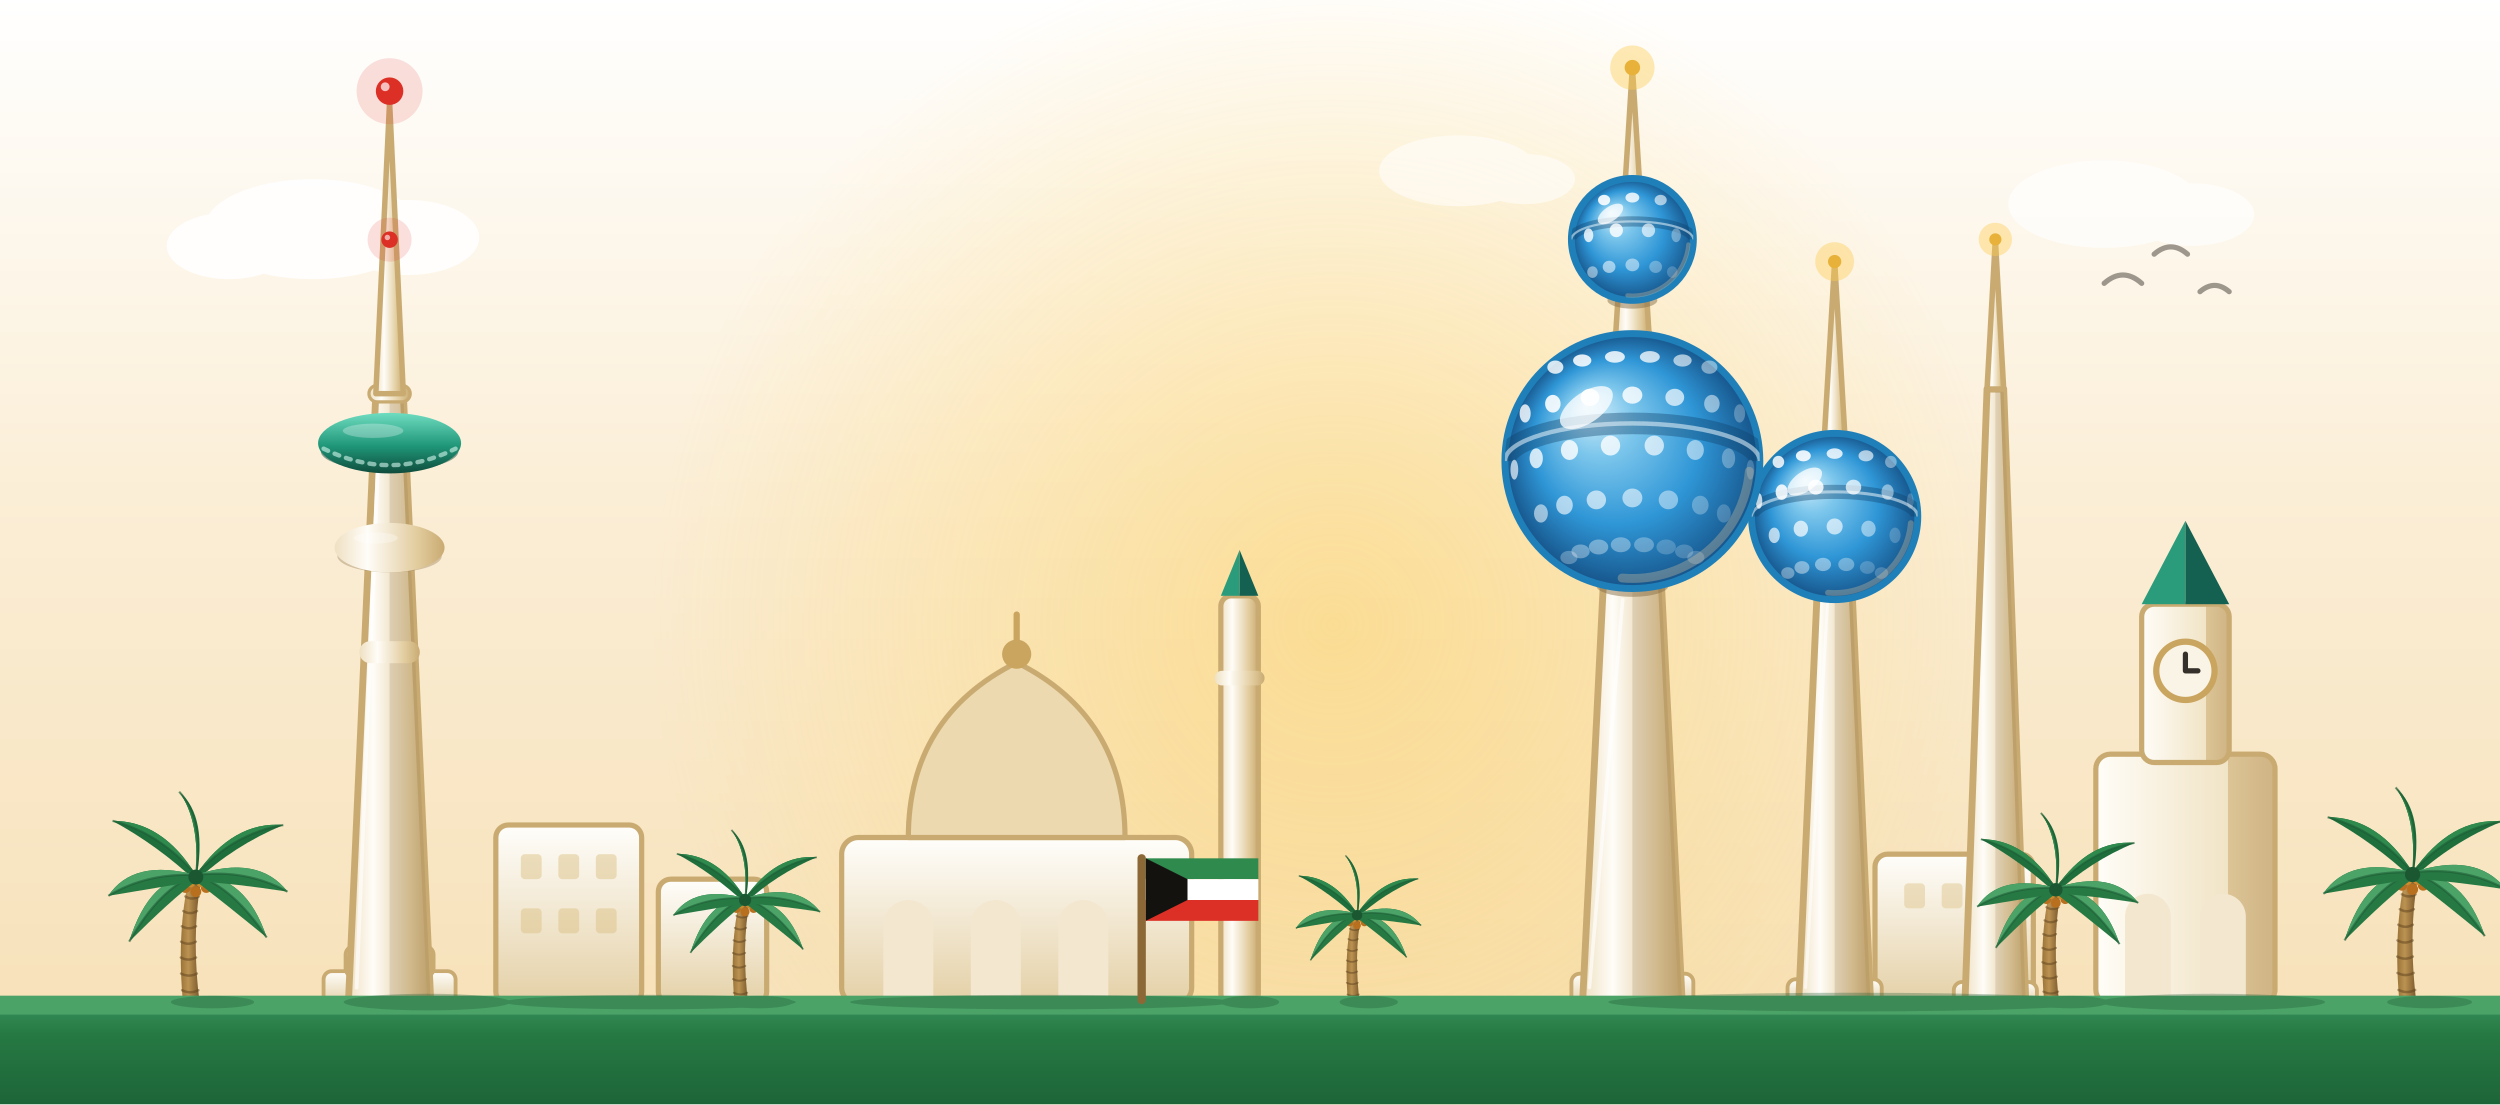
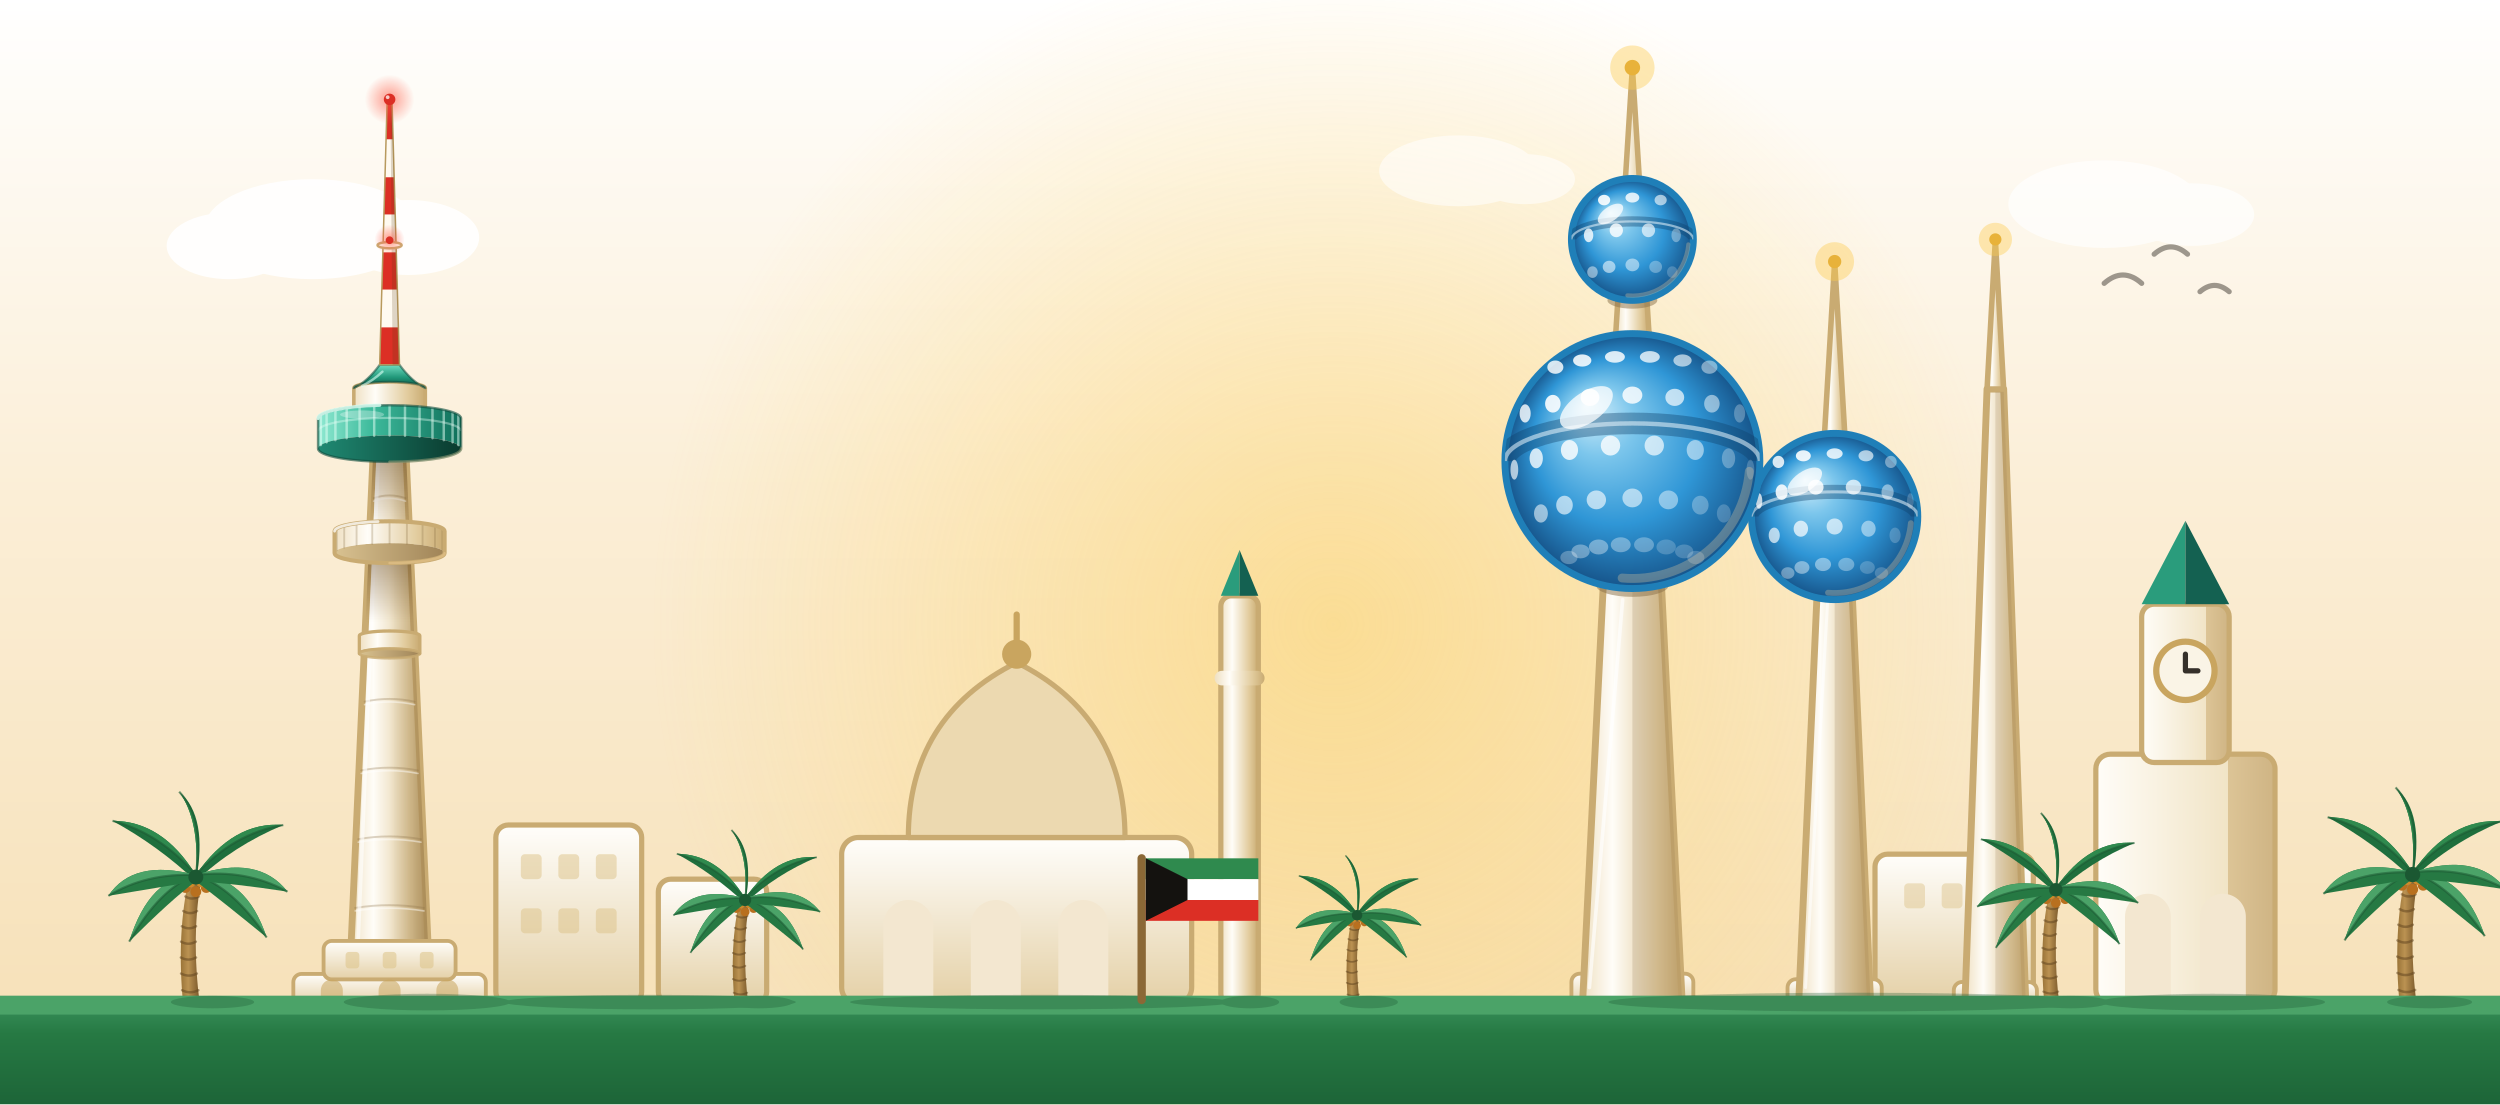
<svg xmlns="http://www.w3.org/2000/svg" viewBox="0 -110 1200 530" preserveAspectRatio="xMidYMax meet">
  <defs>
    <linearGradient id="wain-grass" x1="0" y1="0" x2="0" y2="1">
      <stop offset="0%" stop-color="#3c9560" />
      <stop offset="35%" stop-color="#267943" />
      <stop offset="100%" stop-color="#1d6538" />
    </linearGradient>
    <linearGradient id="wain-sky" x1="0" y1="0" x2="0" y2="1">
      <stop offset="0%" stop-color="#ffffff" />
      <stop offset="45%" stop-color="#fbeed6" />
      <stop offset="100%" stop-color="#f6dfb4" />
    </linearGradient>
    <radialGradient id="wain-orb" cx="50%" cy="50%" r="50%" fx="32%" fy="28%">
      <stop offset="0%" stop-color="#d6f0fb" />
      <stop offset="28%" stop-color="#7cc6ec" />
      <stop offset="65%" stop-color="#2f96d6" />
      <stop offset="100%" stop-color="#16548a" />
    </radialGradient>
    <linearGradient id="wain-shaft" x1="0" y1="0" x2="1" y2="0">
      <stop offset="0%" stop-color="#efe0c2" />
      <stop offset="30%" stop-color="#fffdf8" />
      <stop offset="75%" stop-color="#e2cc9e" />
      <stop offset="100%" stop-color="#c9ab72" />
    </linearGradient>
    <linearGradient id="wain-box" x1="0" y1="0" x2="1" y2="0">
      <stop offset="0%" stop-color="#fffdf8" />
      <stop offset="74%" stop-color="#f1e4c6" />
      <stop offset="74%" stop-color="#dcc496" />
      <stop offset="100%" stop-color="#cfb484" />
    </linearGradient>
    <linearGradient id="wain-deck" x1="0" y1="0" x2="0" y2="1">
      <stop offset="0%" stop-color="#6fdcc0" />
      <stop offset="55%" stop-color="#1f9678" />
      <stop offset="100%" stop-color="#0f4c3d" />
    </linearGradient>
    <linearGradient id="wain-trunk" x1="0" y1="0" x2="1" y2="0">
      <stop offset="0%" stop-color="#9a7438" />
      <stop offset="35%" stop-color="#bb9252" />
      <stop offset="100%" stop-color="#6b4c22" />
    </linearGradient>
    <radialGradient id="wain-glow" cx="50%" cy="50%" r="50%">
      <stop offset="0%" stop-color="#fccb4d" stop-opacity="0.45" />
      <stop offset="100%" stop-color="#fccb4d" stop-opacity="0" />
    </radialGradient>
    <linearGradient id="wain-stone" x1="0" y1="0" x2="0" y2="1">
      <stop offset="0%" stop-color="#fffefb" />
      <stop offset="100%" stop-color="#e4d0a6" />
    </linearGradient>
+     <linearGradient id="wain-shaft-shade" x1="0" y1="0" x2="1" y2="0">
+       <stop offset="0" stop-color="#6b4c22" stop-opacity="0" />
+       <stop offset="0.5" stop-color="#6b4c22" stop-opacity="0" />
+       <stop offset="1" stop-color="#6b4c22" stop-opacity="0.34" />
+     </linearGradient>
+     <linearGradient id="wain-fade" x1="0" y1="0" x2="0" y2="1">
+       <stop offset="0" stop-color="#5a3a12" stop-opacity="0.42" />
+       <stop offset="1" stop-color="#5a3a12" stop-opacity="0" />
+     </linearGradient>
+     <linearGradient id="wain-glass" x1="0" y1="0" x2="1" y2="0">
+       <stop offset="0" stop-color="#8fe9d2" />
+       <stop offset="0.38" stop-color="#3dba9b" />
+       <stop offset="1" stop-color="#0f6f5a" />
+     </linearGradient>
+     <linearGradient id="wain-pod-under" x1="0" y1="0" x2="1" y2="0">
+       <stop offset="0" stop-color="#1f8a73" />
+       <stop offset="1" stop-color="#0a3a2e" />
+     </linearGradient>
+     <linearGradient id="wain-under" x1="0" y1="0" x2="1" y2="0">
+       <stop offset="0" stop-color="#d9c291" />
+       <stop offset="1" stop-color="#a08457" />
+     </linearGradient>
+     <radialGradient id="wain-beacon" cx="50%" cy="50%" r="50%">
+       <stop offset="0" stop-color="#ff5a46" stop-opacity="0.6" />
+       <stop offset="1" stop-color="#ff5a46" stop-opacity="0" />
+     </radialGradient>
    <g id="wain-palm">
      <path d="M-4 1 Q-7.5 -34 -1 -62 L5 -62 Q-0.5 -34 4 1 Z" fill="url(#wain-trunk)" />
      <path d="M-4.6 -6.7 q3.9 2 7.8 0 M-5.1 -14.7 q3.8 2 7.6 0 M-5.2 -22.4 q3.7 2 7.3 0 M-5.1 -30 q3.5 2 7.1 0 M-4.7 -37.4 q3.4 2 6.8 0 M-4 -44.7 q3.3 2 6.6 0 M-3 -51.7 q3.2 2 6.4 0" stroke="#5e421d" stroke-width="1.2" stroke-linecap="round" fill="none" opacity="0.5" />
      <g>
        <path d="M2 -62 Q-14 -88 -38 -88 Q-16 -76 2 -59 Z" fill="#1f6f3d" />
        <path d="M2 -62 Q-14 -88 -38 -88 Q-15 -82 2 -62 Z" fill="#2f8a4e" />
        <path d="M2 -62 Q-15 -82 -38 -88" stroke="#1b5832" stroke-width="1.1" fill="none" opacity="0.55" />
      </g>
      <g>
        <path d="M2 -62 Q20 -88 44 -86 Q20 -76 2 -59 Z" fill="#1f6f3d" />
        <path d="M2 -62 Q20 -88 44 -86 Q20 -82 2 -62 Z" fill="#2f8a4e" />
        <path d="M2 -62 Q20 -82 44 -86" stroke="#1b5832" stroke-width="1.1" fill="none" opacity="0.55" />
      </g>
      <g>
        <path d="M2 -62 Q4 -88 -6 -102 Q8 -90 2 -59 Z" fill="#1f6f3d" />
        <path d="M2 -62 Q4 -88 -6 -102 Q6 -89 2 -62 Z" fill="#2f8a4e" />
        <path d="M2 -62 Q6 -89 -6 -102" stroke="#1b5832" stroke-width="1.1" fill="none" opacity="0.55" />
      </g>
      <g fill="#b8701f">
        <circle cx="-3" cy="-56" r="2.6" />
        <circle cx="2" cy="-54" r="2.6" />
        <circle cx="7" cy="-56" r="2.6" />
        <circle cx="-0.5" cy="-58.5" r="2.4" fill="#d08a2a" />
        <circle cx="4.5" cy="-58.5" r="2.4" fill="#d08a2a" />
      </g>
      <g>
        <path d="M2 -62 Q-20 -62 -30 -30 Q-10 -50 2 -59 Z" fill="#267943" />
        <path d="M2 -62 Q-20 -62 -30 -30 Q-15 -56 2 -62 Z" fill="#4ba368" />
        <path d="M2 -62 Q-15 -56 -30 -30" stroke="#1b5832" stroke-width="1.1" fill="none" opacity="0.55" />
      </g>
      <g>
        <path d="M2 -62 Q26 -62 36 -32 Q14 -50 2 -59 Z" fill="#267943" />
        <path d="M2 -62 Q26 -62 36 -32 Q20 -56 2 -62 Z" fill="#4ba368" />
        <path d="M2 -62 Q20 -56 36 -32" stroke="#1b5832" stroke-width="1.1" fill="none" opacity="0.55" />
      </g>
      <g>
        <path d="M2 -62 Q-28 -70 -40 -52 Q-16 -56 2 -59 Z" fill="#267943" />
        <path d="M2 -62 Q-28 -70 -40 -52 Q-22 -63 2 -62 Z" fill="#4ba368" />
        <path d="M2 -62 Q-22 -63 -40 -52" stroke="#1b5832" stroke-width="1.1" fill="none" opacity="0.55" />
      </g>
      <g>
        <path d="M2 -62 Q32 -72 46 -54 Q20 -58 2 -59 Z" fill="#267943" />
        <path d="M2 -62 Q32 -72 46 -54 Q26 -65 2 -62 Z" fill="#4ba368" />
        <path d="M2 -62 Q26 -65 46 -54" stroke="#1b5832" stroke-width="1.1" fill="none" opacity="0.55" />
      </g>
      <circle cx="2" cy="-61" r="3.6" fill="#1b5832" />
    </g>
  </defs>
  <rect y="-110" width="1200" height="530" fill="url(#wain-sky)" />
  <circle cx="640" cy="190" r="330" fill="url(#wain-glow)" />
  <g transform="translate(0 -70)">
    <g fill="#ffffff" opacity="0.9">
      <g>
        <ellipse cx="150" cy="70" rx="52" ry="24" />
        <ellipse cx="196" cy="74" rx="34" ry="18" />
        <ellipse cx="110" cy="78" rx="30" ry="16" />
      </g>
      <g opacity="0.75">
        <ellipse cx="1010" cy="58" rx="46" ry="21" />
        <ellipse cx="1052" cy="63" rx="30" ry="15" />
      </g>
      <g opacity="0.6">
        <ellipse cx="700" cy="42" rx="38" ry="17" />
        <ellipse cx="732" cy="46" rx="24" ry="12" />
      </g>
    </g>
    <g stroke="#4e483f" stroke-width="2.5" stroke-linecap="round" fill="none" opacity="0.55">
      <path d="M1010 96 q9 -8 18 0" />
      <path d="M1034 82 q8 -7 16 0" />
      <path d="M1056 100 q7 -6 14 0" />
    </g>
  </g>
  <g transform="translate(187 372) scale(1.32) translate(-187 -372)">
-     <rect x="163" y="360" width="48" height="12" rx="3" fill="url(#wain-stone)" stroke="#c9ab72" stroke-width="1.4" />
-     <rect x="171" y="351" width="32" height="11" rx="3" fill="url(#wain-stone)" stroke="#c9ab72" stroke-width="1.4" />
-     <path d="M172 372 L182 150 L192 150 L202 372 Z" fill="url(#wain-shaft)" stroke="rgb(201, 171, 114)" stroke-width="2.5px" stroke-linejoin="round" />
-     <path d="M187 150 L192 150 L202 372 L187 372 Z" fill="#8a6f47" opacity="0.2" />
-     <path d="M183.5 158 L175 366" stroke="#ffffff" stroke-width="1.4" stroke-linecap="round" opacity="0.65" />
-     <rect x="179.5" y="147" width="15" height="6" rx="3" fill="url(#wain-shaft)" stroke="#c9ab72" stroke-width="1.2" />
-     <path d="M182 150 L187 44 L192 150 Z" fill="url(#wain-shaft)" stroke="rgb(201, 171, 114)" stroke-width="2px" stroke-linejoin="round" />
-     <circle cx="187" cy="94" r="8" fill="#dc2f25" opacity="0.15" />
-     <circle cx="187" cy="94" r="3" fill="#dc2f25" />
-     <circle cx="186.2" cy="93.2" r="1" fill="#ffffff" opacity="0.6" />
-     <circle cx="187" cy="40" r="12" fill="#dc2f25" opacity="0.15" />
-     <circle cx="187" cy="40" r="5" fill="#dc2f25" />
-     <circle cx="185.4" cy="38.4" r="1.6" fill="#ffffff" opacity="0.7" />
-     <ellipse cx="187" cy="171" rx="25" ry="7" fill="#0f4c3d" opacity="0.5" />
-     <ellipse cx="187" cy="168" rx="26" ry="11" fill="url(#wain-deck)" />
-     <path d="M163 170 Q187 182 211 170" stroke="#d4f7ec" stroke-width="1.6" stroke-dasharray="1.8 2.6" stroke-linecap="round" fill="none" opacity="0.6" />
-     <ellipse cx="181" cy="163.5" rx="11" ry="2.6" fill="#ffffff" opacity="0.28" />
-     <ellipse cx="187" cy="209" rx="19" ry="6" fill="#8a6f47" opacity="0.35" />
-     <ellipse cx="187" cy="206" rx="20" ry="9" fill="url(#wain-shaft)" />
-     <ellipse cx="182" cy="202.5" rx="8" ry="2" fill="#ffffff" opacity="0.3" />
-     <rect x="176" y="240" width="22" height="8" rx="4" fill="url(#wain-shaft)" />
+     <path d="M172.3 366 L182 150 L192 150 L201.7 366 Z" fill="url(#wain-shaft)" stroke="rgb(201, 171, 114)" stroke-width="2.5px" stroke-linejoin="round" />
+     <path d="M172.3 366 L182 150 L192 150 L201.7 366 Z" fill="url(#wain-shaft-shade)" />
+     <g fill="none" stroke-linecap="round">
+       <path d="M181.2 188 Q187 186 192.8 188" stroke="#8a6f47" stroke-width="0.7" stroke-opacity="0.3" />
+       <path d="M181.2 189.1 Q187 187.1 192.8 189.1" stroke="#ffffff" stroke-width="0.6" stroke-opacity="0.45" />
+     </g>
+     <g fill="none" stroke-linecap="round">
+       <path d="M177.9 262 Q187 260 196.1 262" stroke="#8a6f47" stroke-width="0.7" stroke-opacity="0.3" />
+       <path d="M177.9 263.1 Q187 261.1 196.1 263.1" stroke="#ffffff" stroke-width="0.6" stroke-opacity="0.45" />
+     </g>
+     <g fill="none" stroke-linecap="round">
+       <path d="M176.7 287 Q187 285 197.3 287" stroke="#8a6f47" stroke-width="0.7" stroke-opacity="0.3" />
+       <path d="M176.7 288.1 Q187 286.1 197.3 288.1" stroke="#ffffff" stroke-width="0.6" stroke-opacity="0.45" />
+     </g>
+     <g fill="none" stroke-linecap="round">
+       <path d="M175.6 312 Q187 310 198.4 312" stroke="#8a6f47" stroke-width="0.7" stroke-opacity="0.3" />
+       <path d="M175.6 313.1 Q187 311.1 198.4 313.1" stroke="#ffffff" stroke-width="0.6" stroke-opacity="0.45" />
+     </g>
+     <g fill="none" stroke-linecap="round">
+       <path d="M174.5 337 Q187 335 199.5 337" stroke="#8a6f47" stroke-width="0.7" stroke-opacity="0.3" />
+       <path d="M174.5 338.1 Q187 336.1 199.5 338.1" stroke="#ffffff" stroke-width="0.6" stroke-opacity="0.45" />
+     </g>
+     <path d="M183.5 158 L175 362" stroke="#ffffff" stroke-width="1.4" stroke-linecap="round" opacity="0.6" />
+     <path d="M176 238 A11 1.7 0 0 1 198 238 L198 244.5 A11 1.7 0 0 0 176 244.5 Z" fill="url(#wain-shaft)" stroke="#c9ab72" stroke-width="1.2" stroke-linejoin="round" />
+     <g fill="url(#wain-under)" stroke="#c9ab72" stroke-width="1" stroke-opacity="0.8">
+       <ellipse cx="187" cy="244.5" rx="11" ry="1.7" />
+     </g>
+     <path d="M181 172 L193 172 L194.2 199 L179.8 199 Z" fill="url(#wain-fade)" />
+     <path d="M179.3 209 L194.7 209 L195.7 233 L178.3 233 Z" fill="url(#wain-fade)" />
+     <rect x="152" y="361" width="70" height="11" rx="3" fill="url(#wain-stone)" stroke="#c9ab72" stroke-width="1.4" />
+     <rect x="163" y="349" width="48" height="14" rx="3" fill="url(#wain-stone)" stroke="#c9ab72" stroke-width="1.4" />
+     <g fill="#dcc287" opacity="0.55">
+       <rect x="171" y="353" width="5" height="6" rx="1.2" />
+       <rect x="184.5" y="353" width="5" height="6" rx="1.2" />
+       <rect x="198" y="353" width="5" height="6" rx="1.2" />
+     </g>
+     <g fill="#c9a55f" opacity="0.55">
+       <path d="M162 372 v-5 a4 4 0 0 1 8 0 v5 Z" />
+       <path d="M183 372 v-5 a4 4 0 0 1 8 0 v5 Z" />
+       <path d="M204 372 v-5 a4 4 0 0 1 8 0 v5 Z" />
+     </g>
+     <path d="M167 200 A20 3.6 0 0 1 207 200 L207 208 A20 3.6 0 0 0 167 208 Z" fill="url(#wain-shaft)" />
+     <g fill="url(#wain-under)">
+       <ellipse cx="187" cy="208" rx="20" ry="3.6" />
+     </g>
+     <g stroke="#8a6f47" stroke-width="0.7" stroke-opacity="0.28" stroke-linecap="round">
+       <line x1="167.8" y1="199" x2="167.8" y2="207" />
+       <line x1="170.5" y1="198" x2="170.5" y2="206" />
+       <line x1="175" y1="197.1" x2="175" y2="205.1" />
+       <line x1="180.7" y1="196.6" x2="180.7" y2="204.6" />
+       <line x1="187" y1="196.4" x2="187" y2="204.4" />
+       <line x1="193.3" y1="196.6" x2="193.3" y2="204.6" />
+       <line x1="199" y1="197.1" x2="199" y2="205.1" />
+       <line x1="203.5" y1="198" x2="203.5" y2="206" />
+       <line x1="206.2" y1="199" x2="206.2" y2="207" />
+     </g>
+     <path d="M167 200 A20 3.6 0 0 1 207 200 L207 208 A20 3.6 0 0 1 167 208 Z" fill="none" stroke="#c9ab72" stroke-width="1.5" stroke-linejoin="round" />
+     <path d="M167 200 A20 3.6 0 0 1 182.8 196.5" fill="none" stroke="#ffffff" stroke-width="1" stroke-opacity="0.75" stroke-linecap="round" />
+     <path d="M187 211.6 A20 3.6 0 0 0 207 208" fill="none" stroke="#ffd9a0" stroke-width="0.9" stroke-opacity="0.32" stroke-linecap="round" />
+     <path d="M174 148 A13 2.3 0 0 1 200 148 L200 160 A13 2.3 0 0 0 174 160 Z" fill="url(#wain-shaft)" />
+     <path d="M174 148 A13 2.3 0 0 1 200 148 L200 160 A13 2.3 0 0 1 174 160 Z" fill="none" stroke="#c9ab72" stroke-width="1.3" stroke-linejoin="round" />
+     <path d="M174 148 A13 2.3 0 0 1 200 148 Q195 145.5 190.6 139.5 L183.4 139.5 Q179 145.5 174 148 Z" fill="url(#wain-deck)" stroke="#0f4c3d" stroke-width="0.8" stroke-opacity="0.55" stroke-linejoin="round" />
+     <path d="M177 147.2 Q181 145.2 184.4 142" fill="none" stroke="#d8fff3" stroke-width="0.9" stroke-opacity="0.6" stroke-linecap="round" />
+     <path d="M186.1 44 L187.9 44 L188.3 57.6 L185.7 57.6 Z" fill="#dc2f25" />
+     <path d="M185.7 57.6 L188.3 57.6 L188.7 71.3 L185.3 71.3 Z" fill="#fffaf0" />
+     <path d="M185.3 71.3 L188.7 71.3 L189.1 84.9 L184.9 84.9 Z" fill="#dc2f25" />
+     <path d="M184.9 84.9 L189.1 84.9 L189.4 98.6 L184.6 98.6 Z" fill="#fffaf0" />
+     <path d="M184.6 98.6 L189.4 98.6 L189.8 112.2 L184.2 112.2 Z" fill="#dc2f25" />
+     <path d="M184.2 112.2 L189.8 112.2 L190.2 125.9 L183.8 125.9 Z" fill="#fffaf0" />
+     <path d="M183.8 125.9 L190.2 125.9 L190.6 139.5 L183.4 139.5 Z" fill="#dc2f25" />
+     <path d="M186.1 44 L187.9 44 L190.6 139.5 L183.4 139.5 Z" fill="none" stroke="#b89a5e" stroke-width="0.55" stroke-linejoin="round" />
+     <path d="M187.3 44 L187.9 44 L190.6 139.5 L188.1 139.5 Z" fill="#5a3a12" opacity="0.2" />
+     <ellipse cx="187" cy="96" rx="4.4" ry="1.15" fill="#fffaf0" stroke="#c9ab72" stroke-width="0.9" />
+     <circle cx="187" cy="94" r="5.5" fill="url(#wain-beacon)" />
+     <circle cx="187" cy="94.2" r="1.4" fill="#dc2f25" />
+     <circle cx="187" cy="43" r="9" fill="url(#wain-beacon)" />
+     <circle cx="187" cy="43" r="2.1" fill="#dc2f25" />
+     <circle cx="186.3" cy="42.2" r="0.7" fill="#ffffff" opacity="0.75" />
+     <path d="M161 159 A26 4.8 0 0 1 213 159 L213 170 A26 4.8 0 0 0 161 170 Z" fill="url(#wain-glass)" />
+     <g fill="url(#wain-pod-under)">
+       <ellipse cx="187" cy="170" rx="26" ry="4.8" />
+     </g>
+     <g stroke="#e6fff7" stroke-width="0.9" stroke-opacity="0.5" stroke-linecap="round">
+       <line x1="162" y1="157.7" x2="162" y2="168.7" />
+       <line x1="164.1" y1="156.7" x2="164.1" y2="167.7" />
+       <line x1="167.3" y1="155.9" x2="167.3" y2="166.9" />
+       <line x1="171.4" y1="155.2" x2="171.4" y2="166.2" />
+       <line x1="176.1" y1="154.6" x2="176.1" y2="165.6" />
+       <line x1="181.4" y1="154.3" x2="181.4" y2="165.3" />
+       <line x1="187" y1="154.2" x2="187" y2="165.2" />
+       <line x1="192.6" y1="154.3" x2="192.6" y2="165.3" />
+       <line x1="197.9" y1="154.6" x2="197.9" y2="165.6" />
+       <line x1="202.6" y1="155.2" x2="202.6" y2="166.2" />
+       <line x1="206.7" y1="155.9" x2="206.7" y2="166.9" />
+       <line x1="209.9" y1="156.7" x2="209.9" y2="167.7" />
+       <line x1="212" y1="157.7" x2="212" y2="168.7" />
+     </g>
+     <path d="M161 163.6 A26 4.8 0 0 1 213 163.6" fill="none" stroke="#eafff9" stroke-width="0.8" stroke-opacity="0.38" />
+     <path d="M161 159 A26 4.8 0 0 1 213 159 L213 170 A26 4.8 0 0 1 161 170 Z" fill="none" stroke="#0f4c3d" stroke-width="0.9" stroke-opacity="0.6" stroke-linejoin="round" />
+     <path d="M161 159 A26 4.8 0 0 1 183.4 154.2" fill="none" stroke="#d8fff3" stroke-width="1.2" stroke-opacity="0.85" stroke-linecap="round" />
+     <ellipse cx="177" cy="157.6" rx="8" ry="1.5" fill="#ffffff" opacity="0.3" />
+     <path d="M187 174.8 A26 4.8 0 0 0 213 170" fill="none" stroke="#ffd9a0" stroke-width="1" stroke-opacity="0.3" stroke-linecap="round" />
  </g>
  <g fill="url(#wain-stone)">
    <rect x="238" y="286" width="70" height="86" rx="6" stroke="rgb(201, 171, 114)" stroke-width="2.5px" stroke-linejoin="round" />
    <rect x="316" y="312" width="52" height="60" rx="6" stroke="rgb(201, 171, 114)" stroke-width="2.5px" stroke-linejoin="round" />
  </g>
  <g fill="#dcc287" opacity="0.5">
    <rect x="250" y="300" width="10" height="12" rx="2" />
    <rect x="268" y="300" width="10" height="12" rx="2" />
    <rect x="286" y="300" width="10" height="12" rx="2" />
    <rect x="250" y="326" width="10" height="12" rx="2" />
    <rect x="268" y="326" width="10" height="12" rx="2" />
    <rect x="286" y="326" width="10" height="12" rx="2" />
  </g>
  <g>
    <rect x="404" y="292" width="168" height="80" rx="8" fill="url(#wain-stone)" stroke="rgb(201, 171, 114)" stroke-width="2.5px" stroke-linejoin="round" />
    <path d="M488 208 q52 26 52 84 h-104 q0 -58 52 -84 Z" fill="#ecd9b0" stroke="rgb(201, 171, 114)" stroke-width="2.5px" stroke-linejoin="round" />
    <circle cx="488" cy="204" r="7" fill="#c9a55f" />
    <path d="M488 197 v-12" stroke="#c9a55f" stroke-width="3" stroke-linecap="round" />
    <rect x="586" y="176" width="18" height="196" rx="5" fill="url(#wain-shaft)" stroke="rgb(201, 171, 114)" stroke-width="2.5px" stroke-linejoin="round" />
    <path d="M586 176 h9 v-22 Z" fill="#2a9c7c" />
    <path d="M595 154 v22 h9 Z" fill="#146151" />
    <rect x="583" y="212" width="24" height="7" rx="3.5" fill="url(#wain-shaft)" />
    <g fill="#f3e7d0">
      <path d="M424 372 v-38 a12 12 0 0 1 24 0 v38 Z" />
      <path d="M466 372 v-38 a12 12 0 0 1 24 0 v38 Z" />
      <path d="M508 372 v-38 a12 12 0 0 1 24 0 v38 Z" />
    </g>
  </g>
  <g fill="url(#wain-stone)">
    <rect x="900" y="300" width="76" height="72" rx="6" stroke="rgb(201, 171, 114)" stroke-width="2.5px" stroke-linejoin="round" />
  </g>
  <g fill="#dcc287" opacity="0.45">
    <rect x="914" y="314" width="10" height="12" rx="2" />
    <rect x="932" y="314" width="10" height="12" rx="2" />
    <rect x="950" y="314" width="10" height="12" rx="2" />
  </g>
  <g transform="translate(866 372) scale(1.33) translate(-746 -372)">
    <g fill="url(#wain-stone)" stroke="#c9ab72" stroke-width="1.4">
      <rect x="662" y="361" width="44" height="11" rx="3" />
      <rect x="740" y="363" width="34" height="9" rx="3" />
      <rect x="800" y="364" width="30" height="8" rx="3" />
    </g>
    <path d="M804 372 L812 150 L818 150 L826 372 Z" fill="url(#wain-shaft)" stroke="rgb(201, 171, 114)" stroke-width="2.5px" stroke-linejoin="round" />
    <path d="M815 150 L818 150 L826 372 L815 372 Z" fill="#8a6f47" opacity="0.18" />
    <path d="M812 150 L815 96 L818 150 Z" fill="url(#wain-shaft)" stroke="rgb(201, 171, 114)" stroke-width="2px" stroke-linejoin="round" />
    <circle cx="815" cy="96" r="6" fill="#fccb4d" opacity="0.4" />
    <circle cx="815" cy="96" r="2.2" fill="#e8b23a" />
    <path d="M744 372 L753 172 L761 172 L770 372 Z" fill="url(#wain-shaft)" stroke="rgb(201, 171, 114)" stroke-width="2.5px" stroke-linejoin="round" />
    <path d="M757 172 L761 172 L770 372 L757 372 Z" fill="#8a6f47" opacity="0.2" />
    <path d="M754.5 226 L746.5 366" stroke="#ffffff" stroke-width="1.1" stroke-linecap="round" opacity="0.6" />
    <path d="M753 172 L757 104 L761 172 Z" fill="url(#wain-shaft)" stroke="rgb(201, 171, 114)" stroke-width="2px" stroke-linejoin="round" />
    <circle cx="757" cy="104" r="7" fill="#fccb4d" opacity="0.4" />
    <circle cx="757" cy="104" r="2.4" fill="#e8b23a" />
    <ellipse cx="757" cy="224" rx="9" ry="3" fill="#8a6f47" opacity="0.5" />
    <g>
      <clipPath id="wain-orb-clip-757-196">
        <circle cx="757" cy="196" r="30" />
      </clipPath>
      <circle cx="757" cy="196" r="30" fill="url(#wain-orb)" stroke="rgb(31, 127, 184)" stroke-width="2.5px" stroke-linejoin="miter" />
      <g clip-path="url(#wain-orb-clip-757-196)" fill="none">
        <path d="M727 196 A30 8.9 0 0 1 787 196" stroke="#0f3f6b" stroke-opacity="0.38" stroke-width="5.1" />
        <path d="M727 196 A30 8.9 0 0 1 787 196" stroke="#e8f6fd" stroke-opacity="0.55" stroke-width="1.1" />
      </g>
      <ellipse cx="740.1" cy="216.4" rx="2.4" ry="2.1" fill="#ffffff" fill-opacity="0.35" />
      <ellipse cx="745.2" cy="214.4" rx="2.7" ry="2.3" fill="#ffffff" fill-opacity="0.42" />
      <ellipse cx="752.8" cy="213.3" rx="2.9" ry="2.4" fill="#ffffff" fill-opacity="0.42" />
      <ellipse cx="761.2" cy="213.3" rx="2.9" ry="2.4" fill="#ffffff" fill-opacity="0.33" />
      <ellipse cx="768.8" cy="214.4" rx="2.7" ry="2.3" fill="#ffffff" fill-opacity="0.2" />
      <ellipse cx="773.9" cy="216.4" rx="2.4" ry="2.1" fill="#ffffff" fill-opacity="0.2" />
      <ellipse cx="735.2" cy="202.8" rx="2" ry="2.8" fill="#ffffff" fill-opacity="0.66" />
      <ellipse cx="744.8" cy="200.4" rx="2.6" ry="2.9" fill="#ffffff" fill-opacity="0.71" />
      <ellipse cx="757" cy="199.6" rx="2.9" ry="2.9" fill="#ffffff" fill-opacity="0.64" />
      <ellipse cx="769.2" cy="200.4" rx="2.6" ry="2.9" fill="#ffffff" fill-opacity="0.46" />
      <ellipse cx="778.8" cy="202.8" rx="2" ry="2.8" fill="#ffffff" fill-opacity="0.2" />
      <ellipse cx="729.7" cy="190.4" rx="1.2" ry="2.8" fill="#ffffff" fill-opacity="0.74" />
      <ellipse cx="737.9" cy="187.2" rx="2.2" ry="2.8" fill="#ffffff" fill-opacity="0.86" />
      <ellipse cx="750.2" cy="185.4" rx="2.8" ry="2.7" fill="#ffffff" fill-opacity="0.85" />
      <ellipse cx="763.8" cy="185.4" rx="2.8" ry="2.7" fill="#ffffff" fill-opacity="0.71" />
      <ellipse cx="776.1" cy="187.2" rx="2.2" ry="2.8" fill="#ffffff" fill-opacity="0.46" />
      <ellipse cx="784.3" cy="190.4" rx="1.2" ry="2.8" fill="#ffffff" fill-opacity="0.2" />
      <ellipse cx="736.7" cy="176.3" rx="2.1" ry="2.2" fill="#ffffff" fill-opacity="0.83" />
      <ellipse cx="745.7" cy="174.1" rx="2.7" ry="2" fill="#ffffff" fill-opacity="0.88" />
      <ellipse cx="757" cy="173.3" rx="2.9" ry="1.9" fill="#ffffff" fill-opacity="0.81" />
      <ellipse cx="768.3" cy="174.1" rx="2.7" ry="2" fill="#ffffff" fill-opacity="0.64" />
      <ellipse cx="777.3" cy="176.3" rx="2.1" ry="2.2" fill="#ffffff" fill-opacity="0.4" />
      <path d="M784.5 198.4 A27.6 27.6 0 0 1 754.6 223.5" stroke="#ffd9a0" stroke-opacity="0.28" stroke-width="2.1" stroke-linecap="round" fill="none" />
      <ellipse cx="746.2" cy="183.4" rx="7.2" ry="3.6" transform="rotate(-35 746.2 183.4)" fill="#ffffff" opacity="0.75" />
    </g>
    <path d="M666 372 L678 130 L690 130 L702 372 Z" fill="url(#wain-shaft)" stroke="rgb(201, 171, 114)" stroke-width="2.5px" stroke-linejoin="round" />
    <path d="M684 130 L690 130 L702 372 L684 372 Z" fill="#8a6f47" opacity="0.2" />
    <path d="M680.5 226 L668.5 366" stroke="#ffffff" stroke-width="1.3" stroke-linecap="round" opacity="0.65" />
    <path d="M678 130 L684 34 L690 130 Z" fill="url(#wain-shaft)" stroke="rgb(201, 171, 114)" stroke-width="2px" stroke-linejoin="round" />
    <circle cx="684" cy="34" r="8" fill="#fccb4d" opacity="0.4" />
    <circle cx="684" cy="34" r="2.8" fill="#e8b23a" />
    <ellipse cx="684" cy="118" rx="9" ry="3" fill="#8a6f47" opacity="0.5" />
    <g>
      <clipPath id="wain-orb-clip-684-96">
        <circle cx="684" cy="96" r="22" />
      </clipPath>
      <circle cx="684" cy="96" r="22" fill="url(#wain-orb)" stroke="rgb(31, 127, 184)" stroke-width="2.5px" stroke-linejoin="miter" />
      <g clip-path="url(#wain-orb-clip-684-96)" fill="none">
        <path d="M662 96 A22 6.5 0 0 1 706 96" stroke="#0f3f6b" stroke-opacity="0.38" stroke-width="3.7" />
        <path d="M662 96 A22 6.5 0 0 1 706 96" stroke="#e8f6fd" stroke-opacity="0.55" stroke-width="0.8" />
      </g>
      <ellipse cx="669.6" cy="107.8" rx="1.9" ry="2.1" fill="#ffffff" fill-opacity="0.46" />
      <ellipse cx="675.6" cy="105.9" rx="2.3" ry="2.2" fill="#ffffff" fill-opacity="0.54" />
      <ellipse cx="684" cy="105.2" rx="2.5" ry="2.3" fill="#ffffff" fill-opacity="0.48" />
      <ellipse cx="692.4" cy="105.9" rx="2.3" ry="2.2" fill="#ffffff" fill-opacity="0.3" />
      <ellipse cx="698.4" cy="107.8" rx="1.9" ry="2.1" fill="#ffffff" fill-opacity="0.2" />
      <ellipse cx="668.2" cy="94.5" rx="1.7" ry="2.5" fill="#ffffff" fill-opacity="0.79" />
      <ellipse cx="678.2" cy="92.7" rx="2.4" ry="2.5" fill="#ffffff" fill-opacity="0.81" />
      <ellipse cx="689.8" cy="92.7" rx="2.4" ry="2.5" fill="#ffffff" fill-opacity="0.64" />
      <ellipse cx="699.8" cy="94.5" rx="1.7" ry="2.5" fill="#ffffff" fill-opacity="0.34" />
      <ellipse cx="673.8" cy="81.8" rx="2.2" ry="1.9" fill="#ffffff" fill-opacity="0.89" />
      <ellipse cx="684" cy="80.9" rx="2.5" ry="1.8" fill="#ffffff" fill-opacity="0.82" />
      <ellipse cx="694.2" cy="81.8" rx="2.2" ry="1.9" fill="#ffffff" fill-opacity="0.6" />
      <path d="M704.2 97.8 A20.2 20.2 0 0 1 682.2 116.2" stroke="#ffd9a0" stroke-opacity="0.28" stroke-width="1.5" stroke-linecap="round" fill="none" />
      <ellipse cx="676.1" cy="86.8" rx="5.3" ry="2.6" transform="rotate(-35 676.1 86.8)" fill="#ffffff" opacity="0.75" />
    </g>
    <ellipse cx="684" cy="221" rx="13" ry="4" fill="#8a6f47" opacity="0.5" />
    <g>
      <clipPath id="wain-orb-clip-684-176">
        <circle cx="684" cy="176" r="46" />
      </clipPath>
      <circle cx="684" cy="176" r="46" fill="url(#wain-orb)" stroke="rgb(31, 127, 184)" stroke-width="2.5px" stroke-linejoin="miter" />
      <g clip-path="url(#wain-orb-clip-684-176)" fill="none">
        <path d="M638 176 A46 13.6 0 0 1 730 176" stroke="#0f3f6b" stroke-opacity="0.38" stroke-width="7.8" />
        <path d="M638 176 A46 13.6 0 0 1 730 176" stroke="#e8f6fd" stroke-opacity="0.55" stroke-width="1.6" />
      </g>
      <ellipse cx="661.1" cy="210.8" rx="3.1" ry="2.4" fill="#ffffff" fill-opacity="0.27" />
      <ellipse cx="665.3" cy="208.6" rx="3.3" ry="2.5" fill="#ffffff" fill-opacity="0.34" />
      <ellipse cx="671.8" cy="207" rx="3.5" ry="2.7" fill="#ffffff" fill-opacity="0.36" />
      <ellipse cx="679.8" cy="206.2" rx="3.6" ry="2.7" fill="#ffffff" fill-opacity="0.34" />
      <ellipse cx="688.2" cy="206.2" rx="3.6" ry="2.7" fill="#ffffff" fill-opacity="0.29" />
      <ellipse cx="696.2" cy="207" rx="3.5" ry="2.7" fill="#ffffff" fill-opacity="0.2" />
      <ellipse cx="702.7" cy="208.6" rx="3.3" ry="2.5" fill="#ffffff" fill-opacity="0.2" />
      <ellipse cx="706.9" cy="210.8" rx="3.1" ry="2.4" fill="#ffffff" fill-opacity="0.2" />
      <ellipse cx="651" cy="194.9" rx="2.5" ry="3.3" fill="#ffffff" fill-opacity="0.54" />
      <ellipse cx="659.5" cy="191.9" rx="3" ry="3.4" fill="#ffffff" fill-opacity="0.61" />
      <ellipse cx="671" cy="190" rx="3.5" ry="3.4" fill="#ffffff" fill-opacity="0.62" />
      <ellipse cx="684" cy="189.3" rx="3.6" ry="3.4" fill="#ffffff" fill-opacity="0.56" />
      <ellipse cx="697" cy="190" rx="3.5" ry="3.4" fill="#ffffff" fill-opacity="0.44" />
      <ellipse cx="708.5" cy="191.9" rx="3" ry="3.4" fill="#ffffff" fill-opacity="0.28" />
      <ellipse cx="717" cy="194.9" rx="2.5" ry="3.3" fill="#ffffff" fill-opacity="0.2" />
      <ellipse cx="641.4" cy="179.1" rx="1.4" ry="3.6" fill="#ffffff" fill-opacity="0.65" />
      <ellipse cx="649.3" cy="175" rx="2.4" ry="3.6" fill="#ffffff" fill-opacity="0.77" />
      <ellipse cx="661.3" cy="172" rx="3.1" ry="3.6" fill="#ffffff" fill-opacity="0.81" />
      <ellipse cx="676.1" cy="170.4" rx="3.5" ry="3.6" fill="#ffffff" fill-opacity="0.78" />
      <ellipse cx="691.9" cy="170.4" rx="3.5" ry="3.6" fill="#ffffff" fill-opacity="0.67" />
      <ellipse cx="706.7" cy="172" rx="3.1" ry="3.6" fill="#ffffff" fill-opacity="0.5" />
      <ellipse cx="718.7" cy="175" rx="2.4" ry="3.6" fill="#ffffff" fill-opacity="0.29" />
      <ellipse cx="726.6" cy="179.1" rx="1.4" ry="3.6" fill="#ffffff" fill-opacity="0.2" />
      <ellipse cx="645.3" cy="158.8" rx="2" ry="3.3" fill="#ffffff" fill-opacity="0.8" />
      <ellipse cx="655.3" cy="155.3" rx="2.8" ry="3.2" fill="#ffffff" fill-opacity="0.88" />
      <ellipse cx="668.7" cy="153" rx="3.4" ry="3.1" fill="#ffffff" fill-opacity="0.89" />
      <ellipse cx="684" cy="152.2" rx="3.6" ry="3.1" fill="#ffffff" fill-opacity="0.82" />
      <ellipse cx="699.3" cy="153" rx="3.4" ry="3.1" fill="#ffffff" fill-opacity="0.68" />
      <ellipse cx="712.7" cy="155.3" rx="2.8" ry="3.2" fill="#ffffff" fill-opacity="0.49" />
      <ellipse cx="722.7" cy="158.8" rx="2" ry="3.3" fill="#ffffff" fill-opacity="0.27" />
      <ellipse cx="656.2" cy="142.1" rx="2.9" ry="2.4" fill="#ffffff" fill-opacity="0.82" />
      <ellipse cx="665.9" cy="139.7" rx="3.3" ry="2.2" fill="#ffffff" fill-opacity="0.86" />
      <ellipse cx="677.7" cy="138.4" rx="3.6" ry="2.1" fill="#ffffff" fill-opacity="0.83" />
      <ellipse cx="690.3" cy="138.4" rx="3.6" ry="2.1" fill="#ffffff" fill-opacity="0.75" />
      <ellipse cx="702.1" cy="139.7" rx="3.3" ry="2.2" fill="#ffffff" fill-opacity="0.61" />
      <ellipse cx="711.8" cy="142.1" rx="2.9" ry="2.4" fill="#ffffff" fill-opacity="0.44" />
      <path d="M726.2 179.7 A42.3 42.3 0 0 1 680.3 218.2" stroke="#ffd9a0" stroke-opacity="0.28" stroke-width="3.2" stroke-linecap="round" fill="none" />
      <ellipse cx="667.4" cy="156.7" rx="11" ry="5.5" transform="rotate(-35 667.4 156.7)" fill="#ffffff" opacity="0.75" />
    </g>
  </g>
  <g>
    <rect x="1006" y="252" width="86" height="120" rx="7" fill="url(#wain-box)" stroke="rgb(201, 171, 114)" stroke-width="2.5px" stroke-linejoin="round" />
    <rect x="1028" y="180" width="42" height="76" rx="6" fill="url(#wain-box)" stroke="rgb(201, 171, 114)" stroke-width="2.5px" stroke-linejoin="round" />
    <path d="M1028 180 h21 v-40 Z" fill="#2a9c7c" />
    <path d="M1049 140 v40 h21 Z" fill="#146151" />
    <circle cx="1049" cy="212" r="14" fill="#faf4e6" stroke="#c9a55f" stroke-width="3" />
    <path d="M1049 212 v-8 M1049 212 h6" stroke="#35302a" stroke-width="2.5" stroke-linecap="round" />
    <g fill="#f3e7d0">
      <path d="M1020 372 v-42 a11 11 0 0 1 22 0 v42 Z" />
      <path d="M1056 372 v-42 a11 11 0 0 1 22 0 v42 Z" />
    </g>
  </g>
  <use href="#wain-palm" transform="translate(92 372) scale(1)" />
  <use href="#wain-palm" transform="translate(356 372) scale(0.82)" />
  <use href="#wain-palm" transform="translate(650 372) scale(0.7)" />
  <use href="#wain-palm" transform="translate(985 372) scale(0.9)" />
  <use href="#wain-palm" transform="translate(1156 372) scale(1.02)" />
  <rect y="368" width="1200" height="52" fill="url(#wain-grass)" />
  <rect y="368" width="1200" height="9" fill="#4ba368" />
  <g fill="#1b5832" opacity="0.32">
    <ellipse cx="205" cy="371" rx="40" ry="4" />
    <ellipse cx="312" cy="371" rx="70" ry="3.5" />
    <ellipse cx="500" cy="371" rx="92" ry="3.5" />
    <ellipse cx="600" cy="371" rx="14" ry="3" />
    <ellipse cx="890" cy="371" rx="118" ry="4.5" />
    <ellipse cx="946" cy="371" rx="42" ry="3.5" />
    <ellipse cx="1062" cy="371" rx="54" ry="4" />
    <ellipse cx="102" cy="371" rx="20" ry="3" />
    <ellipse cx="364.2" cy="371" rx="16.4" ry="3" />
    <ellipse cx="657" cy="371" rx="14" ry="3" />
    <ellipse cx="994" cy="371" rx="18" ry="3" />
    <ellipse cx="1166.2" cy="371" rx="20.4" ry="3" />
  </g>
  <g transform="translate(548 300)">
    <rect x="-2" y="0" width="4" height="72" rx="2" fill="#8b6836" />
    <g>
      <rect x="2" y="2" width="54" height="10" fill="#2f8a4e" />
      <rect x="2" y="12" width="54" height="10" fill="#ffffff" />
      <rect x="2" y="22" width="54" height="10" fill="#dc2f25" />
      <path d="M2 2 L22 12 L22 22 L2 32 Z" fill="#14120f" />
    </g>
  </g>
</svg>
